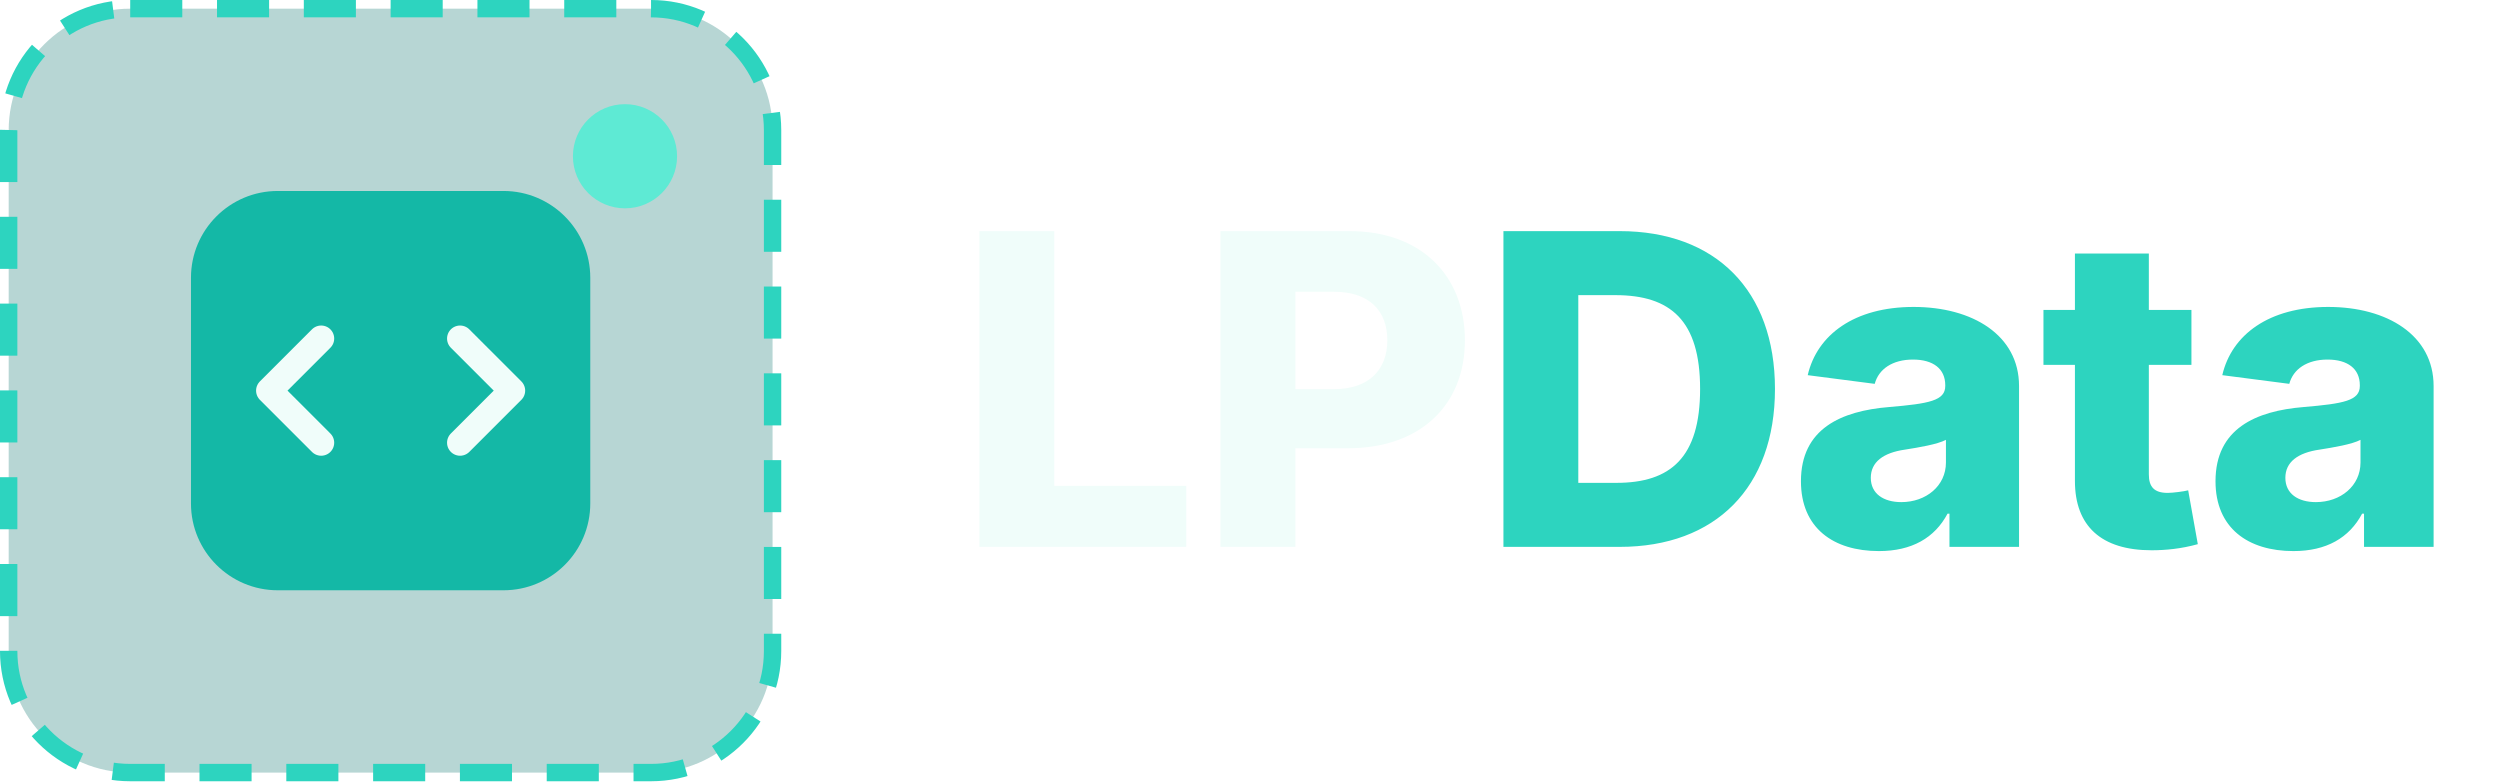
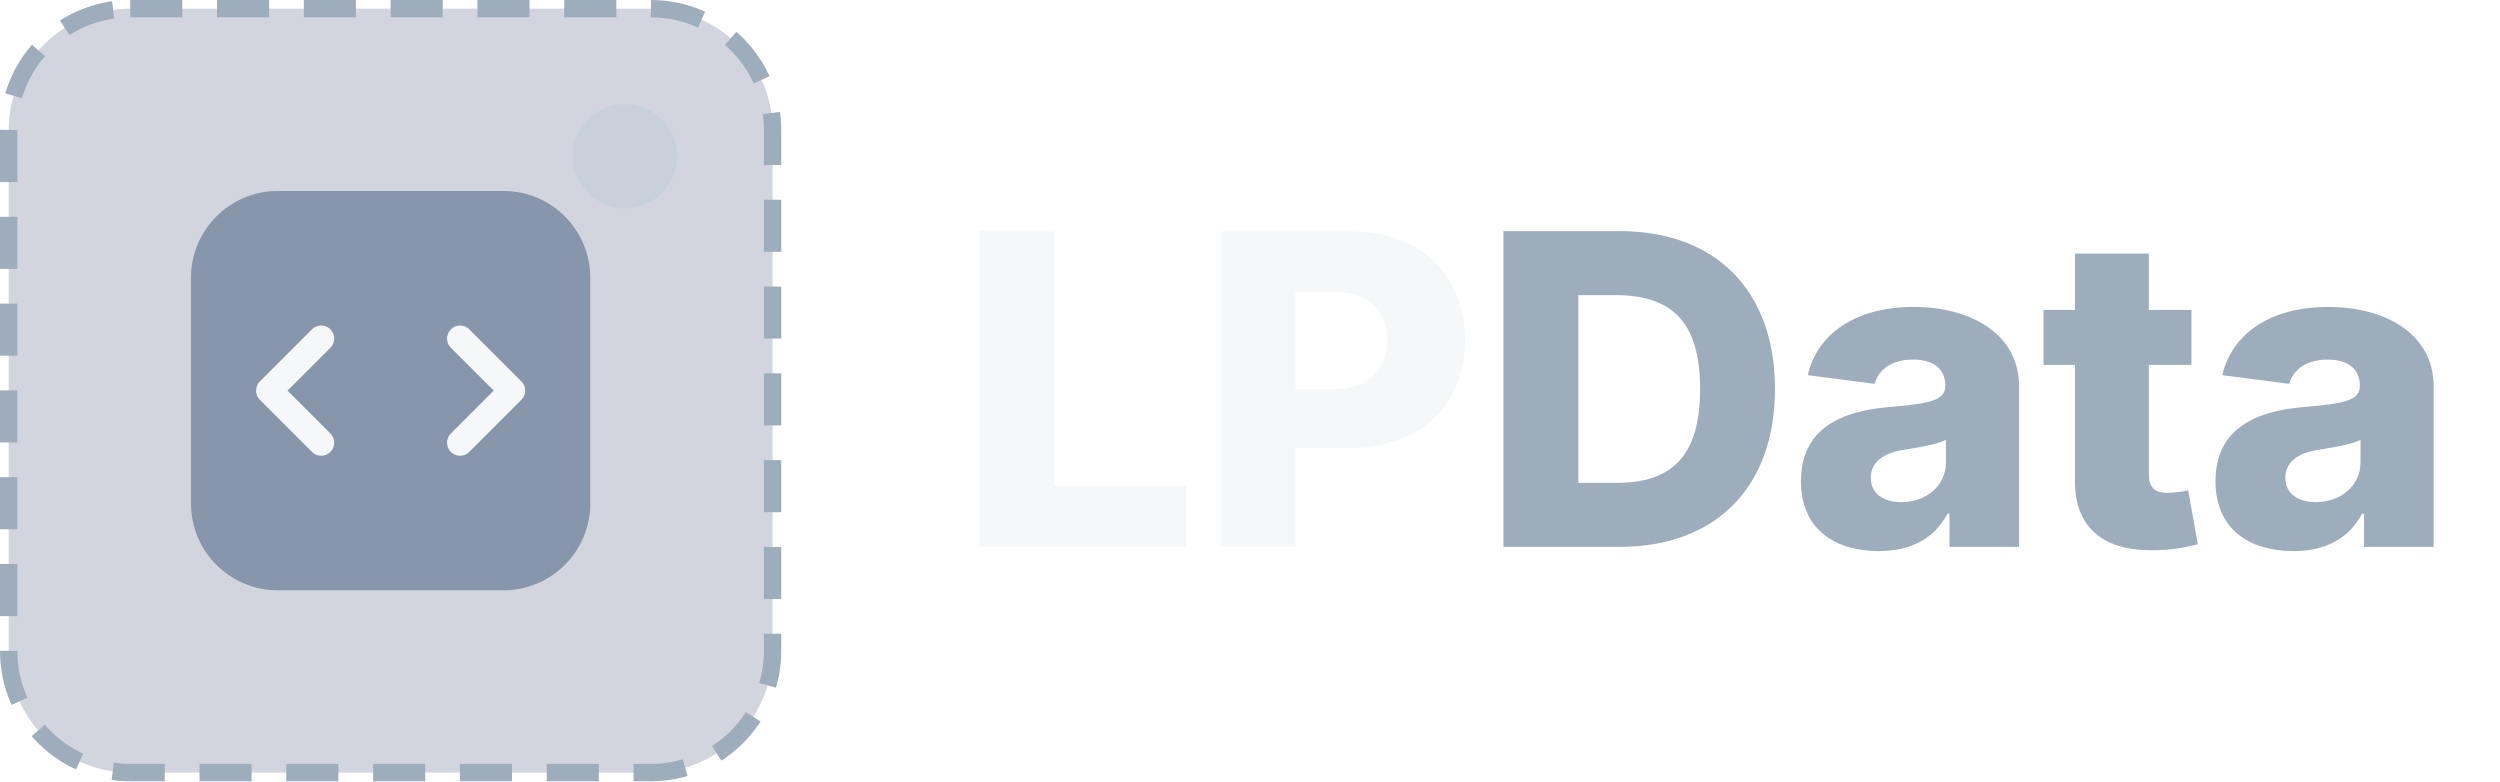
<svg xmlns="http://www.w3.org/2000/svg" viewBox="0 0 288 90">
-   <rect x="1" y="1" width="88" height="88" rx="14" fill="#0f766e" fill-opacity="0.3" stroke="#2dd4bf" stroke-width="2" stroke-dasharray="6 4" />
-   <rect x="22" y="22" width="46" height="46" rx="10" fill="#14b8a6" />
-   <path d="M37 39L31 45L37 51 M53 39L59 45L53 51" stroke="#f0fdfa" stroke-width="3" stroke-linecap="round" stroke-linejoin="round" fill="none" />
-   <circle cx="72" cy="18" r="6" fill="#5eead4" />
-   <text x="110" y="63" font-family="system-ui, -apple-system, sans-serif" font-weight="800" font-size="50" fill="#f0fdfa" letter-spacing="-0.5">LP<tspan fill="#2dd4bf">Data</tspan>
+   <rect x="1" y="1" width="88" height="88" rx="14" fill="#69748c" fill-opacity="0.3" stroke="#9eadbc" stroke-width="2" stroke-dasharray="6 4" />
+   <rect x="22" y="22" width="46" height="46" rx="10" fill="#8796aa" />
+   <path d="M37 39L31 45L37 51 M53 39L59 45L53 51" stroke="#f5f7f9" stroke-width="3" stroke-linecap="round" stroke-linejoin="round" fill="none" />
+   <circle cx="72" cy="18" r="6" fill="#c8d1d9" />
+   <text x="110" y="63" font-family="system-ui, -apple-system, sans-serif" font-weight="800" font-size="50" fill="#f5f7f9" letter-spacing="-0.5">LP<tspan fill="#9eadbc">Data</tspan>
  </text>
</svg>
